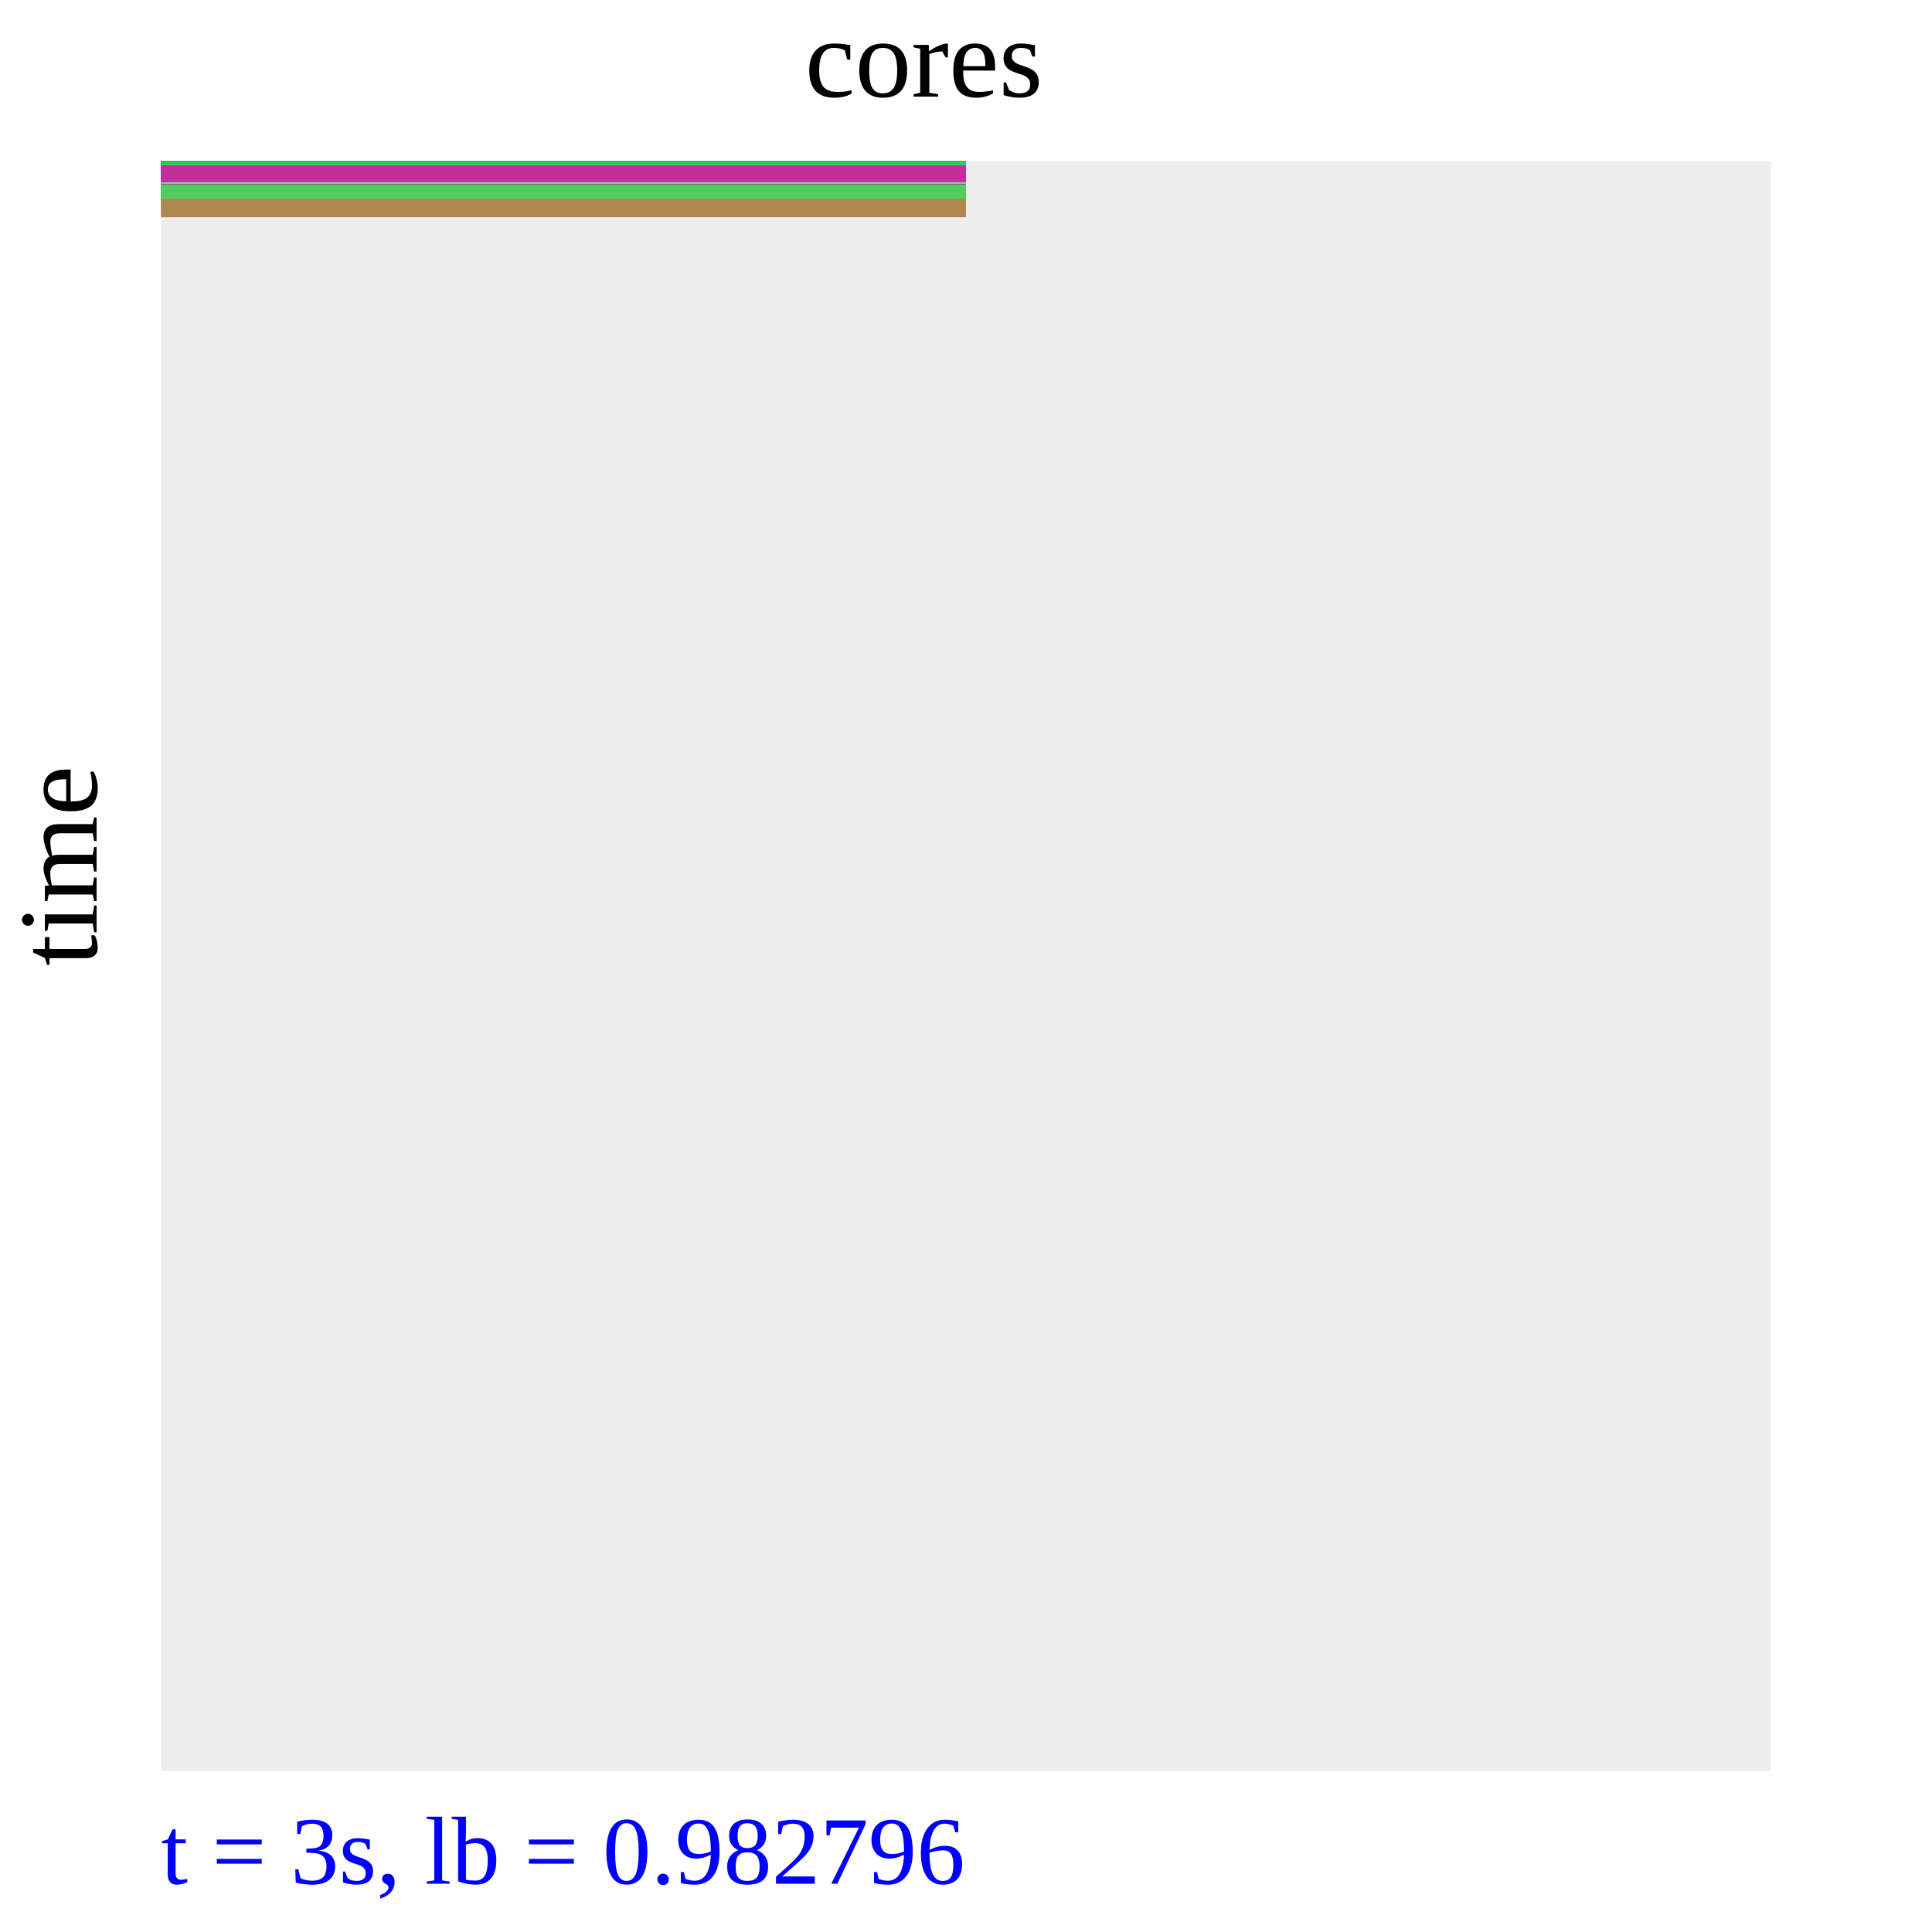
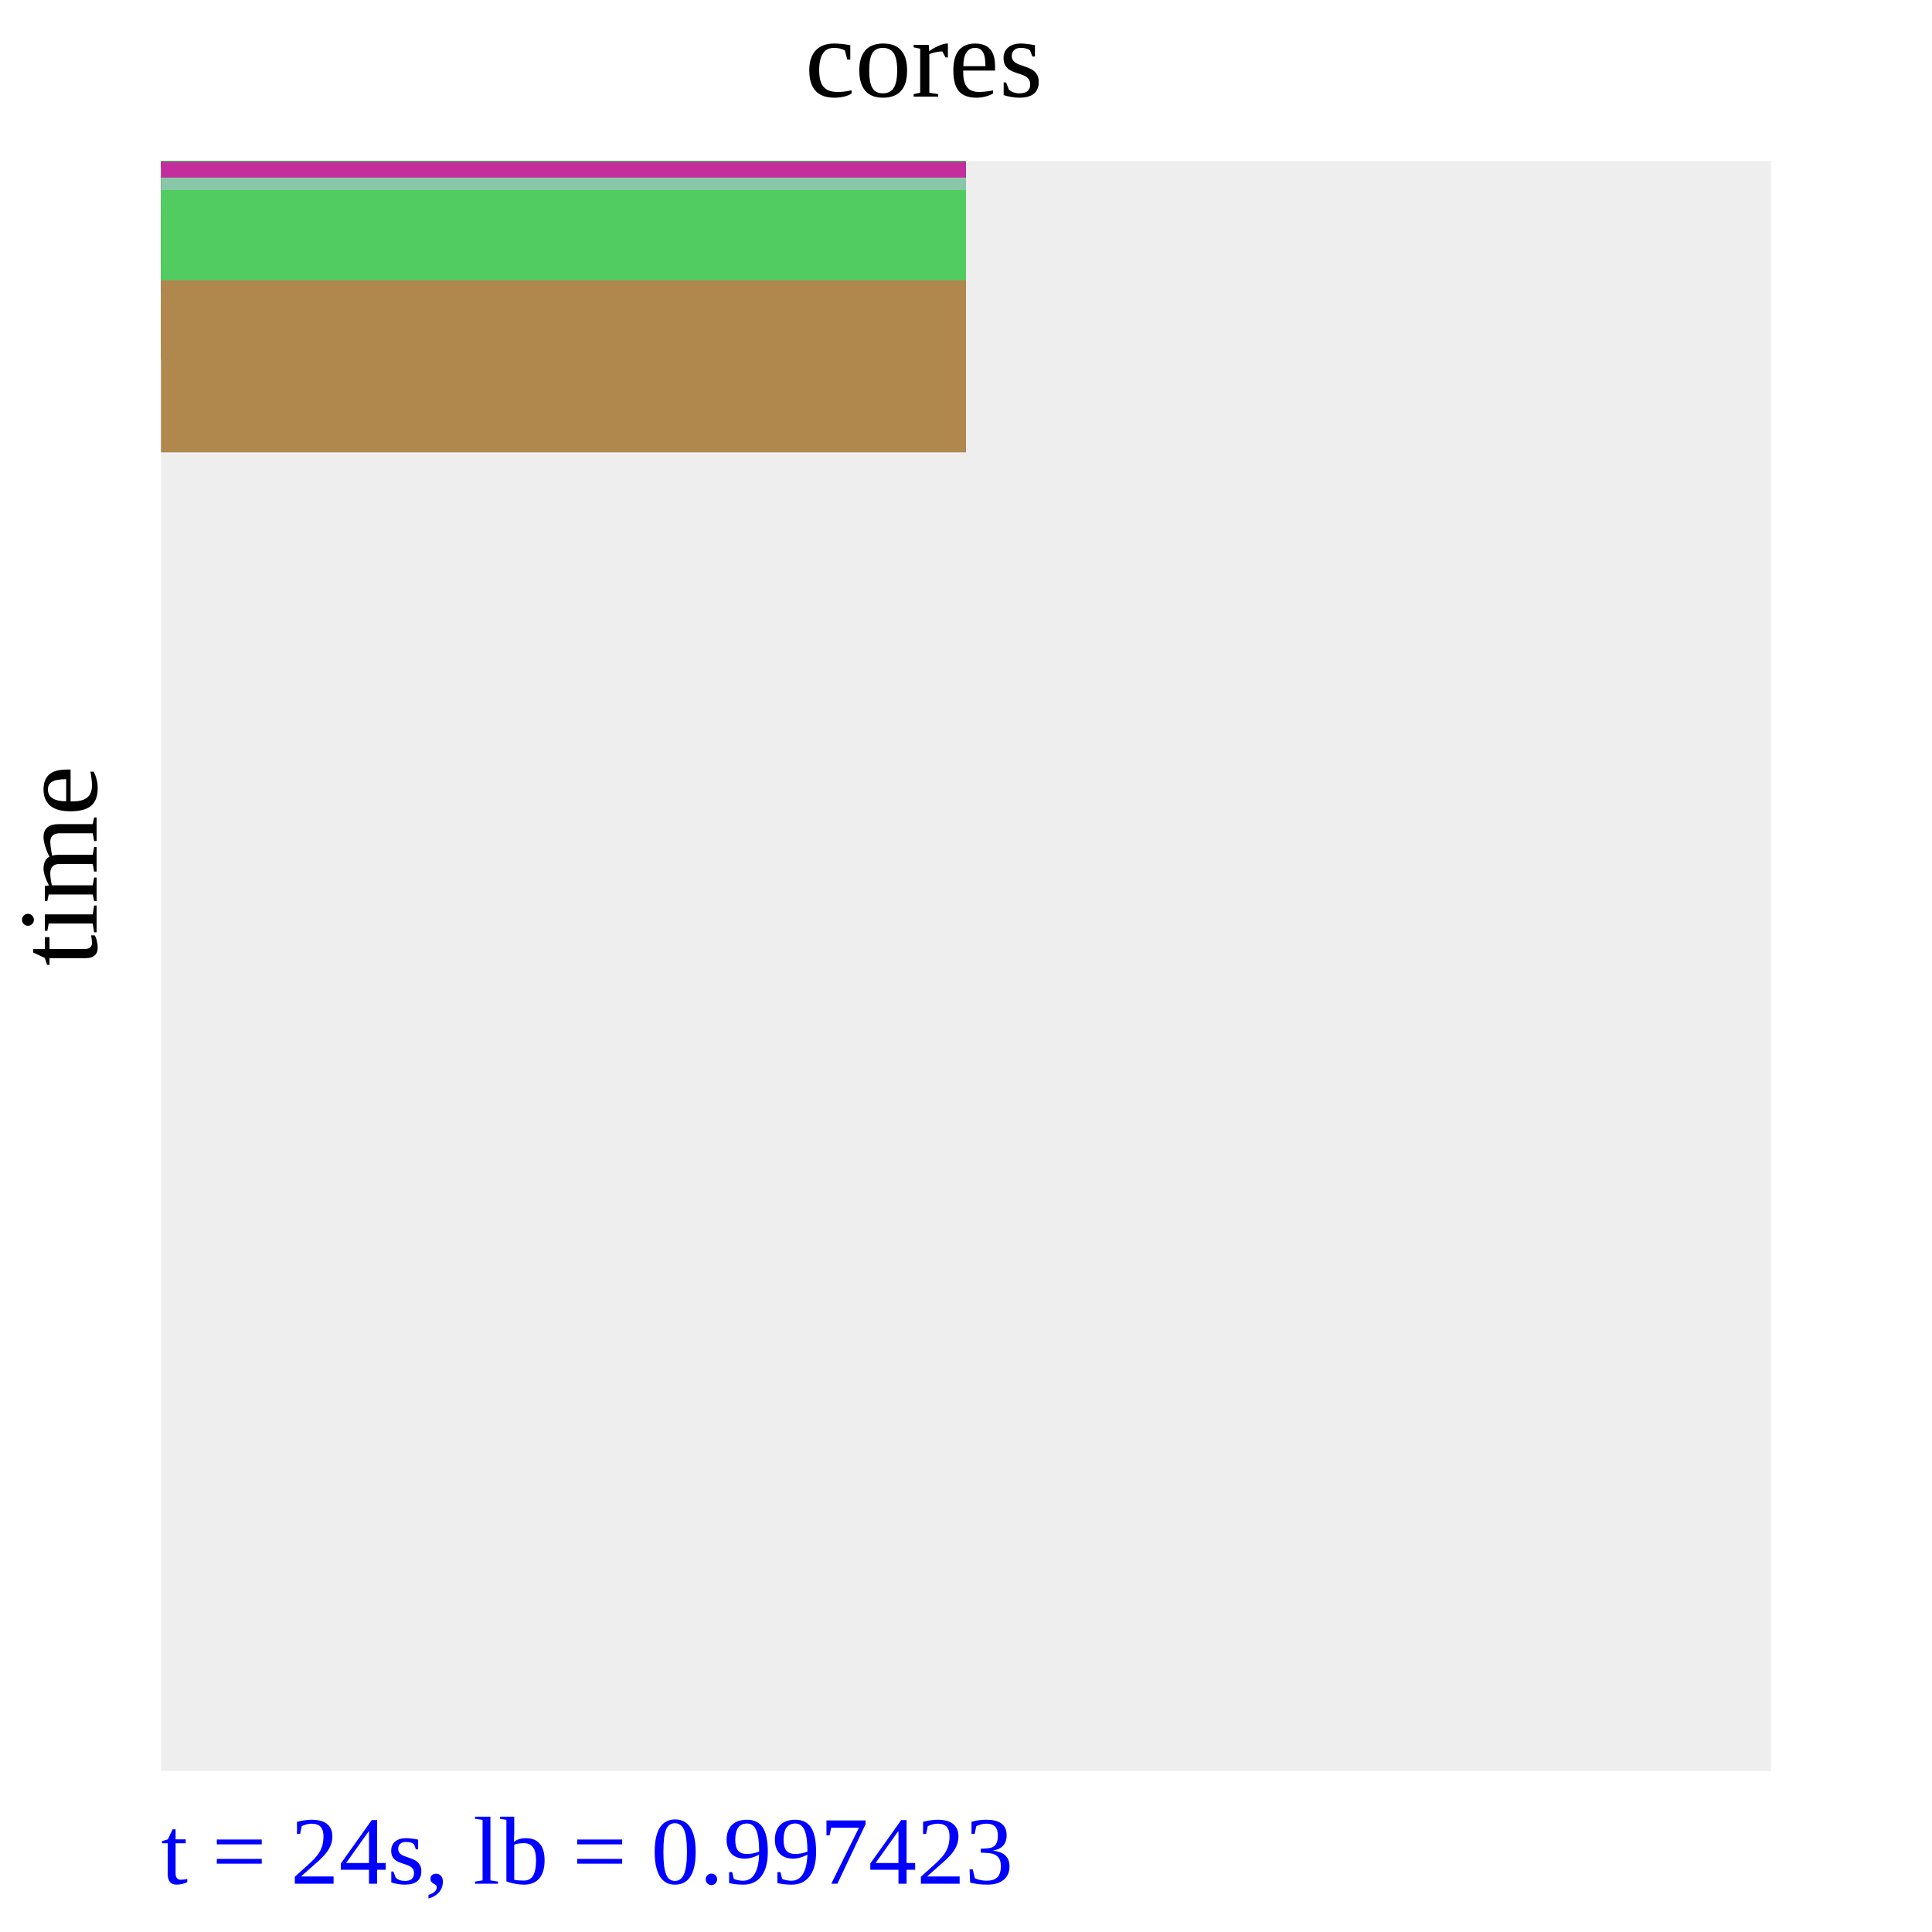
<svg xmlns="http://www.w3.org/2000/svg" x="0" y="0" width="600" height="600">
  <rect x="0%" y="0%" height="100%" width="100%" style="fill: #ffffff" />
  <svg x="0" y="0">
    <text fill="dark" font-size="35" transform="translate(250, 30)">cores</text>
  </svg>
  <svg x="0" y="0">
    <text fill="dark" font-size="35" transform="translate(30, 300) rotate(270)">time</text>
  </svg>
  <svg x="50" y="550">
-     <text fill="blue" font-size="30" transform="translate(0, 35)">t = 3s, lb = 0.982796</text>
+     <text fill="blue" font-size="30" transform="translate(0, 35)">t = 24s, lb = 0.997423</text>
  </svg>
  <svg x="50" y="50" width="500" height="500">
    <rect x="0%" y="0%" height="100%" width="100%" style="fill: #eeeeee" />
-     <rect x="0" y="0" height="14.61" width="250" style="fill: #76931f" />
-     <rect x="0" y="0" height="6.963" width="250" style="fill: #ac9dab" />
-     <rect x="0" y="0" height="1.502" width="250" style="fill: #2b36c2" />
-     <rect x="0" y="0" height="3.277" width="250" style="fill: #48b87d" />
-     <rect x="0" y="0" height="2.185" width="250" style="fill: #6ae33f" />
-     <rect x="0" y="0" height="6.963" width="250" style="fill: #9a62d7" />
-     <rect x="0" y="0" height="8.329" width="250" style="fill: #183a5d" />
-     <rect x="0" y="0" height="12.425" width="250" style="fill: #5789e4" />
-     <rect x="0" y="0" height="6.827" width="250" style="fill: #b2d6b4" />
-     <rect x="0" y="0" height="2.731" width="250" style="fill: #41e241" />
-     <rect x="0" y="0" height="3.14" width="250" style="fill: #1dc709" />
-     <rect x="0" y="0" height="2.867" width="250" style="fill: #e111c7" />
-     <rect x="0" y="0" height="6.69" width="250" style="fill: #e1e7ac" />
-     <rect x="0" y="0" height="1.502" width="250" style="fill: #b6f8ca" />
-     <rect x="0" y="0" height="2.458" width="250" style="fill: #c0bb2f" />
-     <rect x="0" y="0" height="2.867" width="250" style="fill: #c4c8bc" />
-     <rect x="0" y="0" height="8.465" width="250" style="fill: #2ae3ba" />
-     <rect x="0" y="0" height="2.867" width="250" style="fill: #aab916" />
-     <rect x="0" y="0" height="3.277" width="250" style="fill: #5cc458" />
-     <rect x="0" y="0" height="6.008" width="250" style="fill: #e199cb" />
-     <rect x="0" y="0" height="6.008" width="250" style="fill: #89f51b" />
-     <rect x="0" y="0" height="1.365" width="250" style="fill: #135f70" />
-     <rect x="0" y="0" height="6.417" width="250" style="fill: #91a5ab" />
-     <rect x="0" y="0" height="17.477" width="250" style="fill: #b0874d" />
-     <rect x="0" y="0" height="2.867" width="250" style="fill: #f3e8cb" />
-     <rect x="0" y="0" height="2.594" width="250" style="fill: #4543a5" />
-     <rect x="0" y="0" height="5.598" width="250" style="fill: #eb93b0" />
-     <rect x="0" y="0" height="6.144" width="250" style="fill: #441e9c" />
-     <rect x="0" y="0" height="1.365" width="250" style="fill: #a4c2b0" />
-     <rect x="0" y="0" height="6.144" width="250" style="fill: #fb3d30" />
-     <rect x="0" y="0" height="1.365" width="250" style="fill: #875cbf" />
-     <rect x="0" y="0" height="2.458" width="250" style="fill: #29abd5" />
-     <rect x="0" y="0" height="3.55" width="250" style="fill: #b1acf3" />
-     <rect x="0" y="0" height="3.14" width="250" style="fill: #8984b3" />
-     <rect x="0" y="0" height="5.871" width="250" style="fill: #5ae882" />
-     <rect x="0" y="0" height="6.008" width="250" style="fill: #809dd4" />
-     <rect x="0" y="0" height="7.1" width="250" style="fill: #cfe7ab" />
-     <rect x="0" y="0" height="6.281" width="250" style="fill: #c5c61b" />
-     <rect x="0" y="0" height="1.775" width="250" style="fill: #aa52e0" />
-     <rect x="0" y="0" height="6.827" width="250" style="fill: #53b4c3" />
-     <rect x="0" y="0" height="1.638" width="250" style="fill: #643f20" />
-     <rect x="0" y="0" height="9.011" width="250" style="fill: #4ef259" />
-     <rect x="0" y="0" height="6.69" width="250" style="fill: #d2e980" />
-     <rect x="0" y="0" height="3.004" width="250" style="fill: #42a948" />
-     <rect x="0" y="0" height="3.413" width="250" style="fill: #aac5e8" />
-     <rect x="0" y="0" height="6.008" width="250" style="fill: #84cb3e" />
-     <rect x="0" y="0" height="6.281" width="250" style="fill: #c7db92" />
-     <rect x="0" y="0" height="6.554" width="250" style="fill: #5643fd" />
-     <rect x="0" y="0" height="3.413" width="250" style="fill: #34fdd4" />
-     <rect x="0" y="0" height="3.687" width="250" style="fill: #67e2cc" />
-     <rect x="0" y="0" height="3.413" width="250" style="fill: #a40603" />
-     <rect x="0" y="0" height="9.148" width="250" style="fill: #5cb274" />
-     <rect x="0" y="0" height="1.365" width="250" style="fill: #4cb90a" />
-     <rect x="0" y="0" height="1.775" width="250" style="fill: #63e51c" />
-     <rect x="0" y="0" height="1.775" width="250" style="fill: #973790" />
-     <rect x="0" y="0" height="6.417" width="250" style="fill: #334394" />
-     <rect x="0" y="0" height="6.144" width="250" style="fill: #7e0208" />
-     <rect x="0" y="0" height="6.008" width="250" style="fill: #6541e4" />
-     <rect x="0" y="0" height="2.594" width="250" style="fill: #c48a99" />
-     <rect x="0" y="0" height="2.185" width="250" style="fill: #630aa9" />
-     <rect x="0" y="0" height="6.69" width="250" style="fill: #aece15" />
-     <rect x="0" y="0" height="5.871" width="250" style="fill: #3843a4" />
-     <rect x="0" y="0" height="7.373" width="250" style="fill: #b19027" />
-     <rect x="0" y="0" height="6.008" width="250" style="fill: #4ebc95" />
-     <rect x="0" y="0" height="3.14" width="250" style="fill: #5f8592" />
-     <rect x="0" y="0" height="6.417" width="250" style="fill: #e30a22" />
-     <rect x="0" y="0" height="6.281" width="250" style="fill: #05a485" />
-     <rect x="0" y="0" height="1.775" width="250" style="fill: #846248" />
-     <rect x="0" y="0" height="6.281" width="250" style="fill: #987550" />
-     <rect x="0" y="0" height="7.919" width="250" style="fill: #aaf209" />
-     <rect x="0" y="0" height="1.502" width="250" style="fill: #4ec59e" />
-     <rect x="0" y="0" height="6.554" width="250" style="fill: #7931dc" />
-     <rect x="0" y="0" height="3.55" width="250" style="fill: #650c74" />
-     <rect x="0" y="0" height="11.742" width="250" style="fill: #51cc61" />
-     <rect x="0" y="0" height="6.144" width="250" style="fill: #c0cb2c" />
-     <rect x="0" y="0" height="2.594" width="250" style="fill: #46a1b3" />
-     <rect x="0" y="0" height="5.735" width="250" style="fill: #f2c349" />
-     <rect x="0" y="0" height="3.413" width="250" style="fill: #faff76" />
-     <rect x="0" y="0" height="2.867" width="250" style="fill: #3c7f8d" />
-     <rect x="0" y="0" height="6.144" width="250" style="fill: #14ddff" />
-     <rect x="0" y="0" height="2.594" width="250" style="fill: #946351" />
-     <rect x="0" y="0" height="6.008" width="250" style="fill: #744378" />
-     <rect x="0" y="0" height="6.417" width="250" style="fill: #d62c59" />
-     <rect x="0" y="0" height="5.735" width="250" style="fill: #285a8d" />
-     <rect x="0" y="0" height="7.373" width="250" style="fill: #791561" />
-     <rect x="0" y="0" height="3.277" width="250" style="fill: #4f5a2a" />
-     <rect x="0" y="0" height="2.185" width="250" style="fill: #c9e0d6" />
-     <rect x="0" y="0" height="5.598" width="250" style="fill: #8aca62" />
-     <rect x="0" y="0" height="7.1" width="250" style="fill: #48a922" />
-     <rect x="0" y="0" height="3.55" width="250" style="fill: #7ab8f1" />
-     <rect x="0" y="0" height="6.008" width="250" style="fill: #930ee3" />
-     <rect x="0" y="0" height="7.236" width="250" style="fill: #8ac7a9" />
-     <rect x="0" y="0" height="3.55" width="250" style="fill: #d239c9" />
-     <rect x="0" y="0" height="5.735" width="250" style="fill: #b026a4" />
-     <rect x="0" y="0" height="1.365" width="250" style="fill: #81e49d" />
-     <rect x="0" y="0" height="1.638" width="250" style="fill: #53161f" />
-     <rect x="0" y="0" height="1.912" width="250" style="fill: #9a9513" />
-     <rect x="0" y="0" height="1.365" width="250" style="fill: #fe5271" />
-     <rect x="0" y="0" height="6.554" width="250" style="fill: #c32e9c" />
-     <rect x="0" y="0" height="1.365" width="250" style="fill: #21d156" />
+     <rect x="0" y="0" height="61.617" width="250" style="fill: #76931f" />
+     <rect x="0" y="0" height="7.357" width="250" style="fill: #ac9dab" />
+     <rect x="0" y="0" height="0.249" width="250" style="fill: #2b36c2" />
+     <rect x="0" y="0" height="1.226" width="250" style="fill: #48b87d" />
+     <rect x="0" y="0" height="0.644" width="250" style="fill: #6ae33f" />
+     <rect x="0" y="0" height="6.151" width="250" style="fill: #9a62d7" />
+     <rect x="0" y="0" height="12.947" width="250" style="fill: #183a5d" />
+     <rect x="0" y="0" height="41.272" width="250" style="fill: #5789e4" />
+     <rect x="0" y="0" height="5.902" width="250" style="fill: #b2d6b4" />
+     <rect x="0" y="0" height="0.914" width="250" style="fill: #41e241" />
+     <rect x="0" y="0" height="1.101" width="250" style="fill: #1dc709" />
+     <rect x="0" y="0" height="0.977" width="250" style="fill: #e111c7" />
+     <rect x="0" y="0" height="6.484" width="250" style="fill: #e1e7ac" />
+     <rect x="0" y="0" height="0.229" width="250" style="fill: #b6f8ca" />
+     <rect x="0" y="0" height="0.81" width="250" style="fill: #c0bb2f" />
+     <rect x="0" y="0" height="0.998" width="250" style="fill: #c4c8bc" />
+     <rect x="0" y="0" height="14.672" width="250" style="fill: #2ae3ba" />
+     <rect x="0" y="0" height="0.998" width="250" style="fill: #aab916" />
+     <rect x="0" y="0" height="1.226" width="250" style="fill: #5cc458" />
+     <rect x="0" y="0" height="3.658" width="250" style="fill: #e199cb" />
+     <rect x="0" y="0" height="2.909" width="250" style="fill: #89f51b" />
+     <rect x="0" y="0" height="0.229" width="250" style="fill: #135f70" />
+     <rect x="0" y="0" height="4.219" width="250" style="fill: #91a5ab" />
+     <rect x="0" y="0" height="90.482" width="250" style="fill: #b0874d" />
+     <rect x="0" y="0" height="0.935" width="250" style="fill: #f3e8cb" />
+     <rect x="0" y="0" height="0.914" width="250" style="fill: #4543a5" />
+     <rect x="0" y="0" height="1.787" width="250" style="fill: #eb93b0" />
+     <rect x="0" y="0" height="2.494" width="250" style="fill: #441e9c" />
+     <rect x="0" y="0" height="0.208" width="250" style="fill: #a4c2b0" />
+     <rect x="0" y="0" height="2.12" width="250" style="fill: #fb3d30" />
+     <rect x="0" y="0" height="0.229" width="250" style="fill: #875cbf" />
+     <rect x="0" y="0" height="0.727" width="250" style="fill: #29abd5" />
+     <rect x="0" y="0" height="1.372" width="250" style="fill: #b1acf3" />
+     <rect x="0" y="0" height="1.101" width="250" style="fill: #8984b3" />
+     <rect x="0" y="0" height="2.286" width="250" style="fill: #5ae882" />
+     <rect x="0" y="0" height="2.452" width="250" style="fill: #809dd4" />
+     <rect x="0" y="0" height="6.546" width="250" style="fill: #cfe7ab" />
+     <rect x="0" y="0" height="3.159" width="250" style="fill: #c5c61b" />
+     <rect x="0" y="0" height="0.416" width="250" style="fill: #aa52e0" />
+     <rect x="0" y="0" height="2.286" width="250" style="fill: #53b4c3" />
+     <rect x="0" y="0" height="0.291" width="250" style="fill: #643f20" />
+     <rect x="0" y="0" height="10.058" width="250" style="fill: #4ef259" />
+     <rect x="0" y="0" height="4.198" width="250" style="fill: #d2e980" />
+     <rect x="0" y="0" height="1.018" width="250" style="fill: #42a948" />
+     <rect x="0" y="0" height="1.205" width="250" style="fill: #aac5e8" />
+     <rect x="0" y="0" height="1.621" width="250" style="fill: #84cb3e" />
+     <rect x="0" y="0" height="2.993" width="250" style="fill: #c7db92" />
+     <rect x="0" y="0" height="3.616" width="250" style="fill: #5643fd" />
+     <rect x="0" y="0" height="1.226" width="250" style="fill: #34fdd4" />
+     <rect x="0" y="0" height="1.33" width="250" style="fill: #67e2cc" />
+     <rect x="0" y="0" height="1.351" width="250" style="fill: #a40603" />
+     <rect x="0" y="0" height="16.168" width="250" style="fill: #5cb274" />
+     <rect x="0" y="0" height="0.229" width="250" style="fill: #4cb90a" />
+     <rect x="0" y="0" height="0.395" width="250" style="fill: #63e51c" />
+     <rect x="0" y="0" height="0.395" width="250" style="fill: #973790" />
+     <rect x="0" y="0" height="3.637" width="250" style="fill: #334394" />
+     <rect x="0" y="0" height="2.909" width="250" style="fill: #7e0208" />
+     <rect x="0" y="0" height="2.286" width="250" style="fill: #6541e4" />
+     <rect x="0" y="0" height="0.81" width="250" style="fill: #c48a99" />
+     <rect x="0" y="0" height="0.582" width="250" style="fill: #630aa9" />
+     <rect x="0" y="0" height="4.489" width="250" style="fill: #aece15" />
+     <rect x="0" y="0" height="2.265" width="250" style="fill: #3843a4" />
+     <rect x="0" y="0" height="7.731" width="250" style="fill: #b19027" />
+     <rect x="0" y="0" height="1.621" width="250" style="fill: #4ebc95" />
+     <rect x="0" y="0" height="1.122" width="250" style="fill: #5f8592" />
+     <rect x="0" y="0" height="3.637" width="250" style="fill: #e30a22" />
+     <rect x="0" y="0" height="3.117" width="250" style="fill: #05a485" />
+     <rect x="0" y="0" height="0.395" width="250" style="fill: #846248" />
+     <rect x="0" y="0" height="3.387" width="250" style="fill: #987550" />
+     <rect x="0" y="0" height="10.536" width="250" style="fill: #aaf209" />
+     <rect x="0" y="0" height="0.27" width="250" style="fill: #4ec59e" />
+     <rect x="0" y="0" height="4.26" width="250" style="fill: #7931dc" />
+     <rect x="0" y="0" height="1.372" width="250" style="fill: #650c74" />
+     <rect x="0" y="0" height="37.032" width="250" style="fill: #51cc61" />
+     <rect x="0" y="0" height="4.198" width="250" style="fill: #c0cb2c" />
+     <rect x="0" y="0" height="0.81" width="250" style="fill: #46a1b3" />
+     <rect x="0" y="0" height="2.286" width="250" style="fill: #f2c349" />
+     <rect x="0" y="0" height="1.351" width="250" style="fill: #faff76" />
+     <rect x="0" y="0" height="1.018" width="250" style="fill: #3c7f8d" />
+     <rect x="0" y="0" height="2.722" width="250" style="fill: #14ddff" />
+     <rect x="0" y="0" height="0.79" width="250" style="fill: #946351" />
+     <rect x="0" y="0" height="2.951" width="250" style="fill: #744378" />
+     <rect x="0" y="0" height="4.198" width="250" style="fill: #d62c59" />
+     <rect x="0" y="0" height="1.787" width="250" style="fill: #285a8d" />
+     <rect x="0" y="0" height="8.749" width="250" style="fill: #791561" />
+     <rect x="0" y="0" height="1.205" width="250" style="fill: #4f5a2a" />
+     <rect x="0" y="0" height="0.582" width="250" style="fill: #c9e0d6" />
+     <rect x="0" y="0" height="1.642" width="250" style="fill: #8aca62" />
+     <rect x="0" y="0" height="7.398" width="250" style="fill: #48a922" />
+     <rect x="0" y="0" height="1.372" width="250" style="fill: #7ab8f1" />
+     <rect x="0" y="0" height="2.515" width="250" style="fill: #930ee3" />
+     <rect x="0" y="0" height="9.019" width="250" style="fill: #8ac7a9" />
+     <rect x="0" y="0" height="1.372" width="250" style="fill: #d239c9" />
+     <rect x="0" y="0" height="2.12" width="250" style="fill: #b026a4" />
+     <rect x="0" y="0" height="0.249" width="250" style="fill: #81e49d" />
+     <rect x="0" y="0" height="0.374" width="250" style="fill: #53161f" />
+     <rect x="0" y="0" height="0.52" width="250" style="fill: #9a9513" />
+     <rect x="0" y="0" height="0.229" width="250" style="fill: #fe5271" />
+     <rect x="0" y="0" height="5.154" width="250" style="fill: #c32e9c" />
+     <rect x="0" y="0" height="0.249" width="250" style="fill: #21d156" />
  </svg>
</svg>
